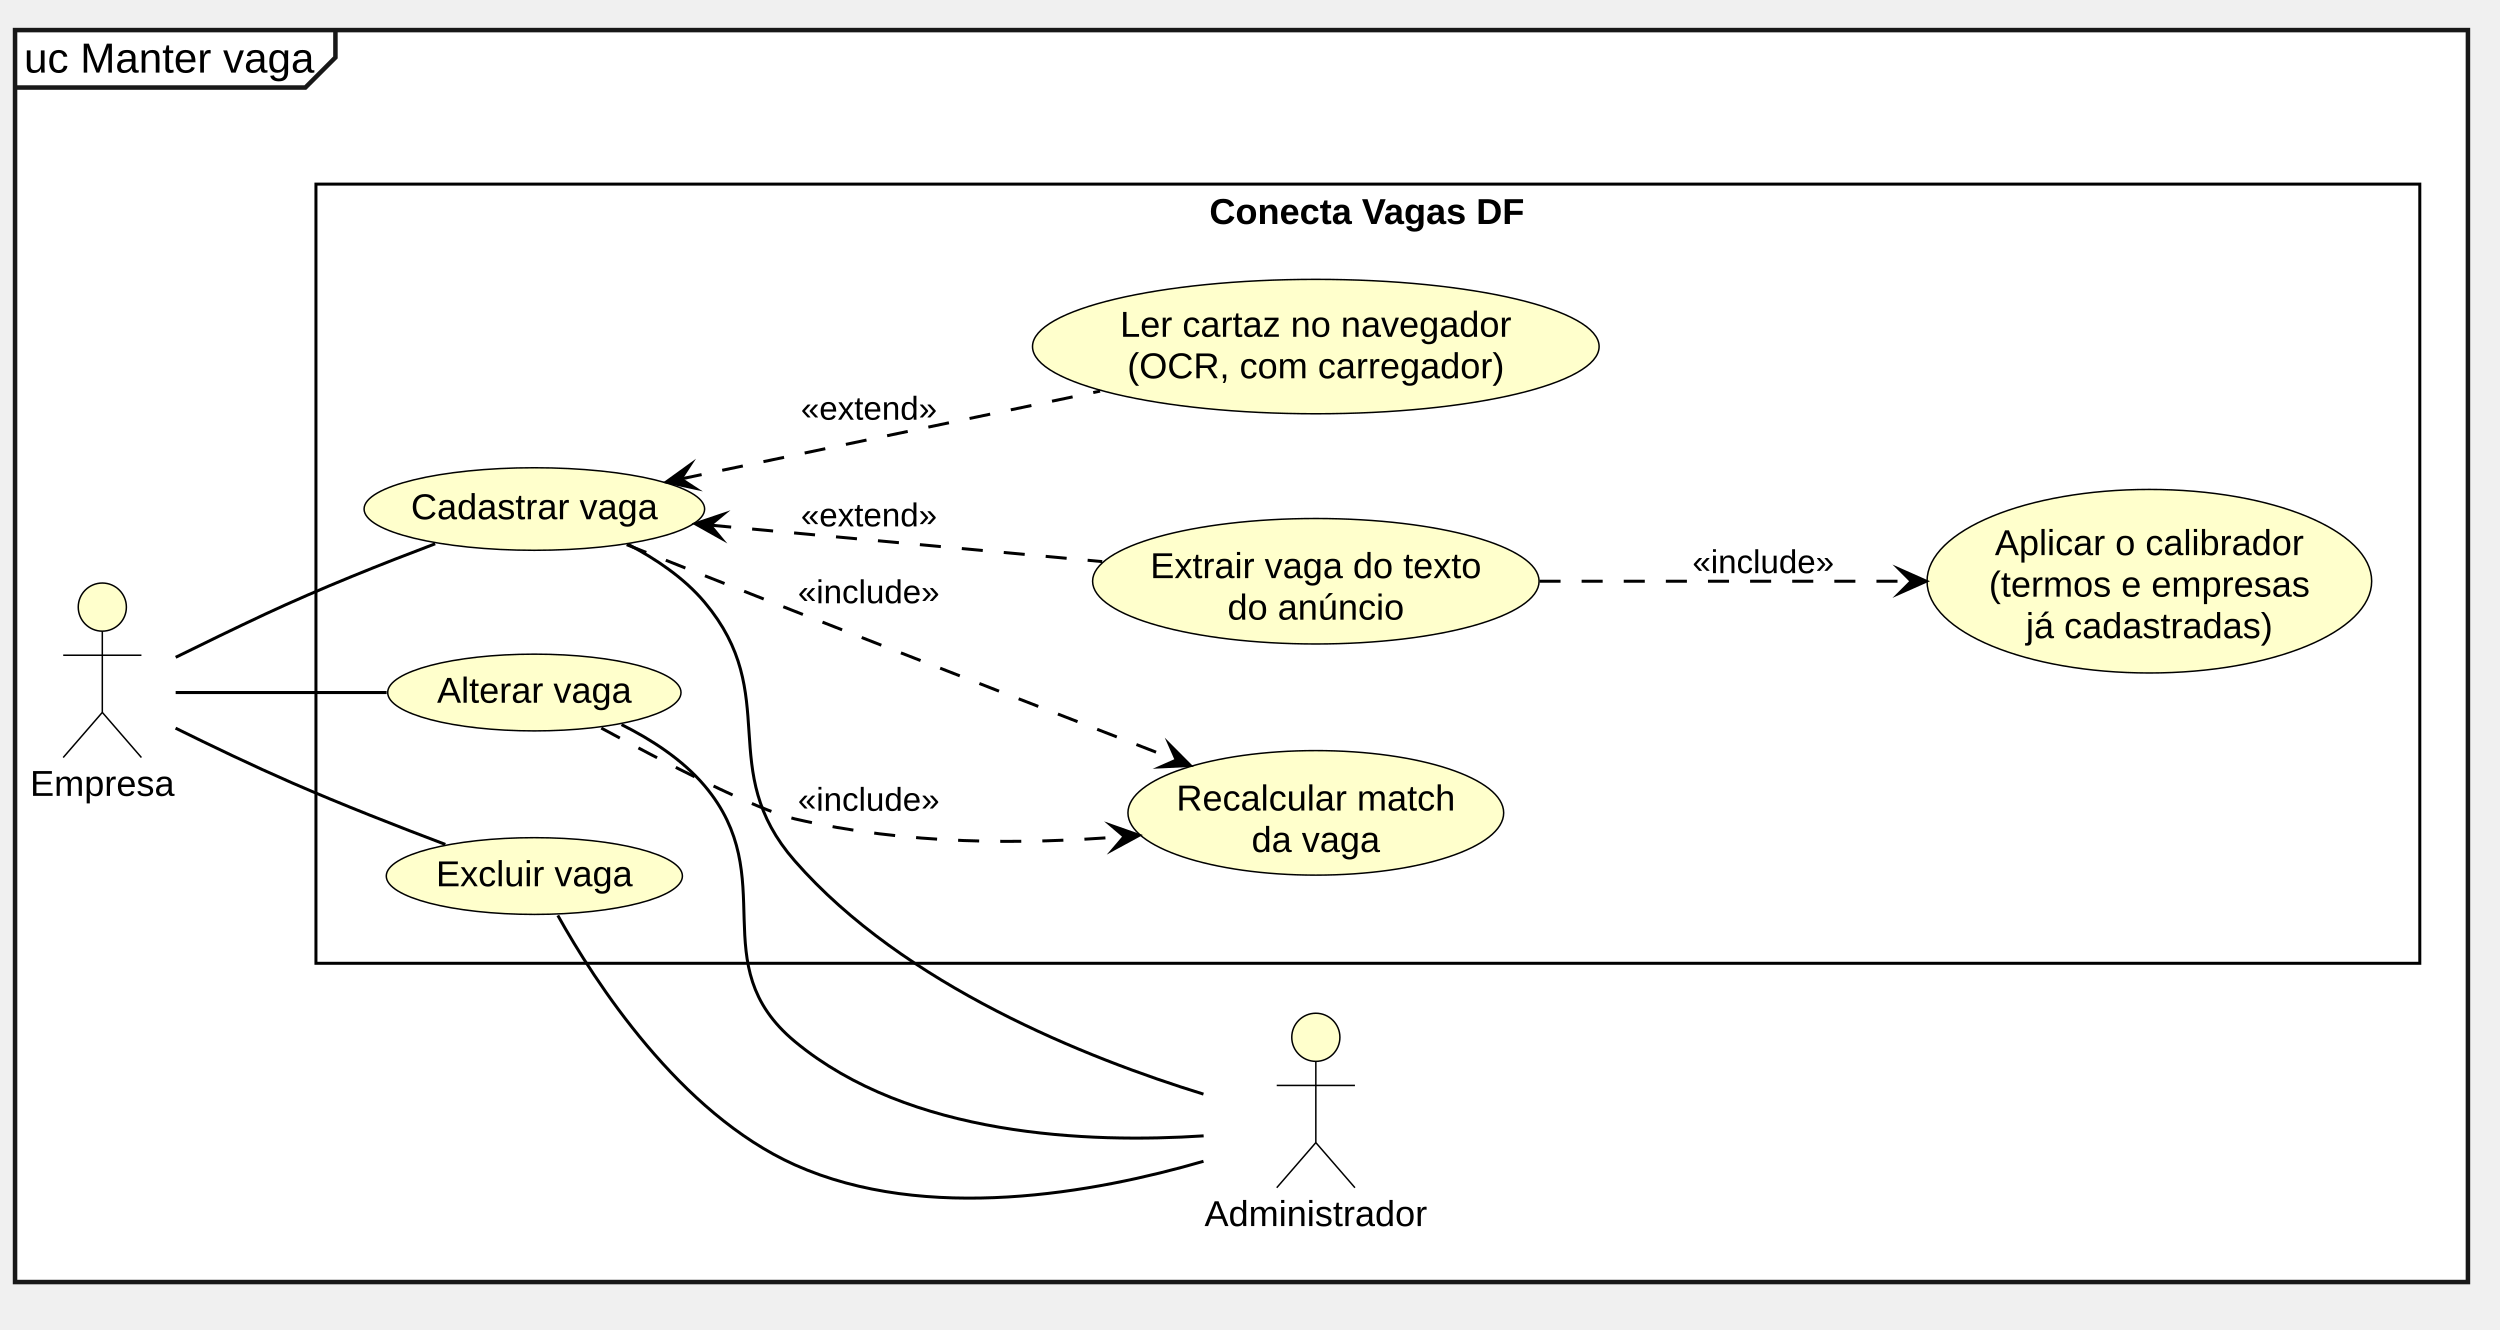
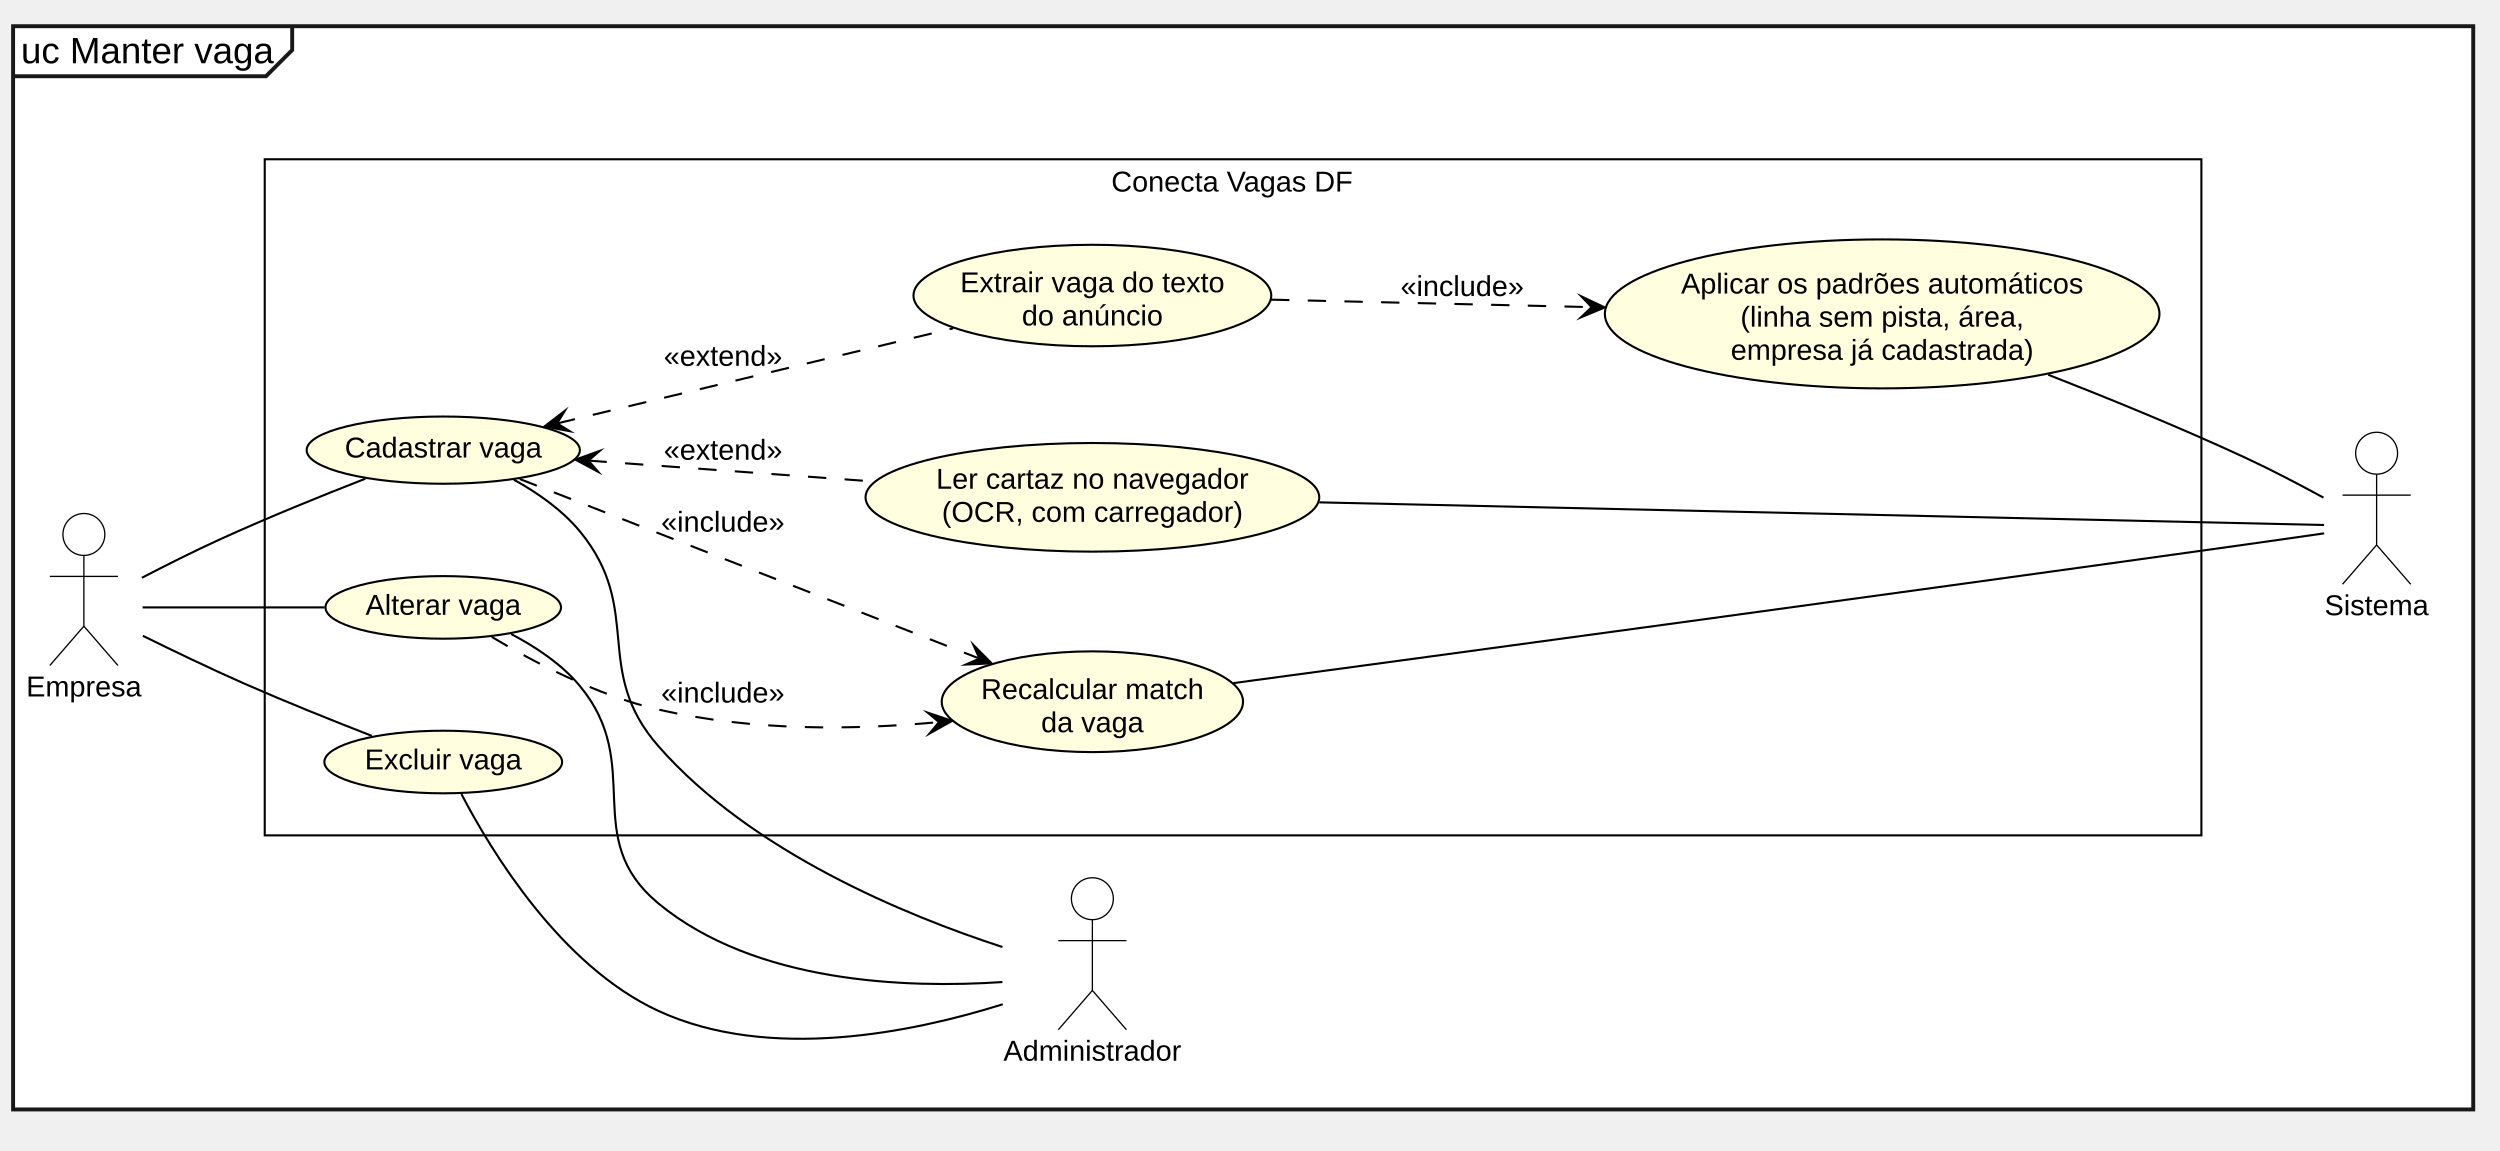
- <svg xmlns="http://www.w3.org/2000/svg" version="1.1" data-diagram-type="DESCRIPTION" style="width:831px;height:442px;background:#FFFFFF;" width="831px" height="442px" viewBox="0 0 831 442" zoomAndPan="magnify" preserveAspectRatio="none" contentStyleType="text/css">
+ <svg xmlns="http://www.w3.org/2000/svg" version="1.1" data-diagram-type="DESCRIPTION" style="width:954px;height:439px;background:#FFFFFF;" width="954px" height="439px" viewBox="0 0 954 439" zoomAndPan="magnify" preserveAspectRatio="none" contentStyleType="text/css">
  <defs />
  <g font-family="sans-serif" lengthAdjust="spacing">
-     <rect x="5" y="10" width="815.34" height="416.153" fill="#FFF" style="stroke:#181818;stroke-width:1.5;" />
+     <rect x="5" y="10" width="938.785" height="413.365" fill="#FFF" style="stroke:#181818;stroke-width:1.5;" />
    <path d="M111.496,10 L111.496,19.099 L101.496,29.099 L5,29.099" style="stroke:#181818;stroke-width:1.5;" fill="none" />
    <text x="8" y="24.132" fill="#000" font-size="14" textLength="96.496" font-family="Arial">uc Manter vaga</text>
    <g class="cluster" data-qualified-name="Conecta Vagas DF" id="ent0002" data-source-line="5">
-       <rect x="105.02" y="61.199" width="699.32" height="259" fill="#FFF" style="stroke:#000;stroke-width:1;" />
-       <text x="401.998" y="74.454" fill="#000" font-size="12" textLength="105.363" font-weight="700" font-family="Arial">Conecta Vagas DF</text>
+       <rect x="101.02" y="60.779" width="739.03" height="258" fill="#FFF" style="stroke:#000;stroke-width:0.8;" />
+       <text x="424.067" y="73.097" fill="#000" font-size="11" textLength="92.936" font-family="Arial">Conecta Vagas DF</text>
    </g>
    <g class="entity" data-qualified-name="Conecta Vagas DF.CV" id="ent0003" data-source-line="6">
-       <ellipse cx="177.619" cy="169.198" rx="56.599" ry="13.72" fill="#FFC" style="stroke:#000;stroke-width:0.5;" />
-       <text x="136.597" y="172.598" fill="#000" font-size="12" textLength="82.043" font-family="Arial">Cadastrar vaga</text>
+       <ellipse cx="169.152" cy="171.775" rx="52.132" ry="12.826" fill="#FFFFE0" style="stroke:#000;stroke-width:0.8;" />
+       <text x="131.549" y="174.6" fill="#000" font-size="11" textLength="75.206" font-family="Arial">Cadastrar vaga</text>
    </g>
    <g class="entity" data-qualified-name="Conecta Vagas DF.XT" id="ent0004" data-source-line="7">
-       <ellipse cx="437.384" cy="193.204" rx="74.204" ry="20.855" fill="#FFC" style="stroke:#000;stroke-width:0.5;" />
-       <text x="382.355" y="192.171" fill="#000" font-size="12" textLength="110.057" font-family="Arial">Extrair vaga do texto</text>
-       <text x="408.025" y="205.97" fill="#000" font-size="12" textLength="58.717" font-family="Arial">do anúncio</text>
+       <ellipse cx="416.85" cy="112.776" rx="68.27" ry="19.367" fill="#FFFFE0" style="stroke:#000;stroke-width:0.8;" />
+       <text x="366.408" y="111.538" fill="#000" font-size="11" textLength="100.885" font-family="Arial">Extrair vaga do texto</text>
+       <text x="389.938" y="124.187" fill="#000" font-size="11" textLength="53.824" font-family="Arial">do anúncio</text>
    </g>
    <g class="entity" data-qualified-name="Conecta Vagas DF.LC" id="ent0005" data-source-line="8">
-       <ellipse cx="437.377" cy="115.2" rx="94.167" ry="22.341" fill="#FFC" style="stroke:#000;stroke-width:0.5;" />
-       <text x="372.335" y="111.946" fill="#000" font-size="12" textLength="130.084" font-family="Arial">Ler cartaz no navegador</text>
-       <text x="374.697" y="125.745" fill="#000" font-size="12" textLength="125.361" font-family="Arial">(OCR, com carregador)</text>
+       <ellipse cx="416.85" cy="189.778" rx="86.57" ry="20.73" fill="#FFFFE0" style="stroke:#000;stroke-width:0.8;" />
+       <text x="357.228" y="186.504" fill="#000" font-size="11" textLength="119.244" font-family="Arial">Ler cartaz no navegador</text>
+       <text x="359.393" y="199.153" fill="#000" font-size="11" textLength="114.915" font-family="Arial">(OCR, com carregador)</text>
    </g>
    <g class="entity" data-qualified-name="Conecta Vagas DF.AV" id="ent0006" data-source-line="9">
-       <ellipse cx="177.619" cy="230.196" rx="48.749" ry="12.757" fill="#FFC" style="stroke:#000;stroke-width:0.5;" />
-       <text x="145.27" y="233.595" fill="#000" font-size="12" textLength="64.699" font-family="Arial">Alterar vaga</text>
+       <ellipse cx="169.147" cy="231.783" rx="44.937" ry="11.944" fill="#FFFFE0" style="stroke:#000;stroke-width:0.8;" />
+       <text x="139.493" y="234.607" fill="#000" font-size="11" textLength="59.308" font-family="Arial">Alterar vaga</text>
    </g>
    <g class="entity" data-qualified-name="Conecta Vagas DF.EV" id="ent0007" data-source-line="10">
-       <ellipse cx="177.617" cy="291.196" rx="49.217" ry="12.757" fill="#FFC" style="stroke:#000;stroke-width:0.5;" />
-       <text x="144.937" y="294.595" fill="#000" font-size="12" textLength="65.361" font-family="Arial">Excluir vaga</text>
+       <ellipse cx="169.146" cy="290.783" rx="45.366" ry="11.944" fill="#FFFFE0" style="stroke:#000;stroke-width:0.8;" />
+       <text x="139.189" y="293.607" fill="#000" font-size="11" textLength="59.915" font-family="Arial">Excluir vaga</text>
    </g>
    <g class="entity" data-qualified-name="Conecta Vagas DF.RM" id="ent0008" data-source-line="11">
-       <ellipse cx="437.376" cy="270.196" rx="62.446" ry="20.697" fill="#FFC" style="stroke:#000;stroke-width:0.5;" />
-       <text x="391.026" y="269.414" fill="#000" font-size="12" textLength="92.701" font-family="Arial">Recalcular match</text>
-       <text x="416.025" y="283.213" fill="#000" font-size="12" textLength="42.703" font-family="Arial">da vaga</text>
+       <ellipse cx="416.852" cy="267.781" rx="57.492" ry="19.223" fill="#FFFFE0" style="stroke:#000;stroke-width:0.8;" />
+       <text x="374.364" y="266.772" fill="#000" font-size="11" textLength="84.976" font-family="Arial">Recalcular match</text>
+       <text x="397.28" y="279.421" fill="#000" font-size="11" textLength="39.145" font-family="Arial">da vaga</text>
    </g>
    <g class="entity" data-qualified-name="Conecta Vagas DF.CB" id="ent0009" data-source-line="12">
-       <ellipse cx="714.447" cy="193.195" rx="73.897" ry="30.506" fill="#FFC" style="stroke:#000;stroke-width:0.5;" />
-       <text x="663.09" y="184.531" fill="#000" font-size="12" textLength="102.715" font-family="Arial">Aplicar o calibrador</text>
-       <text x="661.097" y="198.33" fill="#000" font-size="12" textLength="106.699" font-family="Arial">(termos e empresas</text>
-       <text x="673.425" y="212.129" fill="#000" font-size="12" textLength="82.043" font-family="Arial">já cadastradas)</text>
+       <ellipse cx="718.233" cy="119.78" rx="105.813" ry="28.422" fill="#FFFFE0" style="stroke:#000;stroke-width:0.8;" />
+       <text x="641.498" y="112.01" fill="#000" font-size="11" textLength="153.468" font-family="Arial">Aplicar os padrões automáticos</text>
+       <text x="664.124" y="124.659" fill="#000" font-size="11" textLength="108.217" font-family="Arial">(linha sem pista, área,</text>
+       <text x="660.453" y="137.308" fill="#000" font-size="11" textLength="115.559" font-family="Arial">empresa já cadastrada)</text>
    </g>
    <g class="entity" data-qualified-name="E" id="ent0001" data-source-line="4">
-       <ellipse cx="34.009" cy="201.799" rx="8" ry="8" fill="#FFC" style="stroke:#000;stroke-width:0.5;" />
-       <path d="M34.009,209.799 L34.009,236.799 M21.009,217.799 L47.009,217.799 M34.009,236.799 L21.009,251.799 M34.009,236.799 L47.009,251.799" style="stroke:#000;stroke-width:0.5;" fill="none" />
-       <text x="10" y="264.554" fill="#000" font-size="12" textLength="48.018" font-family="Arial">Empresa</text>
+       <ellipse cx="32.008" cy="203.949" rx="8" ry="8" fill="#FFF" style="stroke:#000;stroke-width:0.5;" />
+       <path d="M32.008,211.949 L32.008,238.949 M19.008,219.949 L45.008,219.949 M32.008,238.949 L19.008,253.949 M32.008,238.949 L45.008,253.949" style="stroke:#000;stroke-width:0.5;" fill="none" />
+       <text x="10" y="265.767" fill="#000" font-size="11" textLength="44.016" font-family="Arial">Empresa</text>
    </g>
    <g class="entity" data-qualified-name="A" id="ent0010" data-source-line="14">
-       <ellipse cx="437.384" cy="344.799" rx="8" ry="8" fill="#FFC" style="stroke:#000;stroke-width:0.5;" />
-       <path d="M437.384,352.799 L437.384,379.799 M424.384,360.799 L450.384,360.799 M437.384,379.799 L424.384,394.799 M437.384,379.799 L450.384,394.799" style="stroke:#000;stroke-width:0.5;" fill="none" />
-       <text x="400.37" y="407.554" fill="#000" font-size="12" textLength="74.027" font-family="Arial">Administrador</text>
+       <ellipse cx="416.849" cy="342.949" rx="8" ry="8" fill="#FFF" style="stroke:#000;stroke-width:0.5;" />
+       <path d="M416.849,350.949 L416.849,377.949 M403.849,358.949 L429.849,358.949 M416.849,377.949 L403.849,392.949 M416.849,377.949 L429.849,392.949" style="stroke:#000;stroke-width:0.5;" fill="none" />
+       <text x="382.92" y="404.767" fill="#000" font-size="11" textLength="67.858" font-family="Arial">Administrador</text>
+     </g>
+     <g class="entity" data-qualified-name="SI" id="ent0022" data-source-line="26">
+       <ellipse cx="906.918" cy="172.949" rx="8" ry="8" fill="#FFF" style="stroke:#000;stroke-width:0.5;" />
+       <path d="M906.918,180.949 L906.918,207.949 M893.918,188.949 L919.918,188.949 M906.918,207.949 L893.918,222.949 M906.918,207.949 L919.918,222.949" style="stroke:#000;stroke-width:0.5;" fill="none" />
+       <text x="887.05" y="234.767" fill="#000" font-size="11" textLength="39.735" font-family="Arial">Sistema</text>
    </g>
    <g class="link" data-entity-1="ent0001" data-entity-2="ent0003" id="lnk11" data-source-line="15" data-link-type="association">
-       <path d="M58.4,218.489 C67.6,213.949 78.27,208.759 88.02,204.199 C106.45,195.589 127.62,187.169 144.65,180.749" style="stroke:#000;stroke-width:1;" fill="none" id="E-CV" />
+       <path d="M54.15,220.479 C63.25,215.749 74.07,210.309 84.02,205.779 C102.22,197.479 123.07,189.039 139.46,182.649" style="stroke:#000;stroke-width:0.8;" fill="none" id="E-CV" />
    </g>
    <g class="link" data-entity-1="ent0001" data-entity-2="ent0006" id="lnk12" data-source-line="16" data-link-type="association">
-       <path d="M58.39,230.199 C77.4,230.199 104.85,230.199 128.52,230.199" style="stroke:#000;stroke-width:1;" fill="none" id="E-AV" />
+       <path d="M54.42,231.779 C73.03,231.779 100.58,231.779 123.9,231.779" style="stroke:#000;stroke-width:0.8;" fill="none" id="E-AV" />
    </g>
    <g class="link" data-entity-1="ent0001" data-entity-2="ent0007" id="lnk13" data-source-line="17" data-link-type="association">
-       <path d="M58.36,242.039 C69.9,247.749 84.08,254.559 97.02,260.199 C113.74,267.489 132.77,274.929 148.03,280.689" style="stroke:#000;stroke-width:1;" fill="none" id="E-EV" />
+       <path d="M54.5,242.619 C65.86,248.229 80.1,255.079 93.02,260.779 C109.08,267.849 127.37,275.169 141.88,280.809" style="stroke:#000;stroke-width:0.8;" fill="none" id="E-EV" />
    </g>
    <g class="link" data-entity-1="ent0003" data-entity-2="ent0010" id="lnk14" data-source-line="18" data-link-type="association">
-       <path d="M208.91,181.019 C218.06,185.819 227.46,192.159 234.21,200.199 C260.26,231.189 237.54,255.749 264.21,286.199 C300.51,327.639 361.25,351.749 400.03,363.689" style="stroke:#000;stroke-width:1;" fill="none" id="CV-A" />
+       <path d="M196.09,183.049 C205.07,188.009 214.55,194.599 221.28,202.779 C245.93,232.749 225.69,255.599 251.28,284.779 C286.67,325.129 345.64,349.369 382.55,361.389" style="stroke:#000;stroke-width:0.8;" fill="none" id="CV-A" />
    </g>
    <g class="link" data-entity-1="ent0006" data-entity-2="ent0010" id="lnk15" data-source-line="19" data-link-type="association">
-       <path d="M206.59,240.859 C216.44,245.779 226.88,252.499 234.21,261.199 C260.05,291.819 233.41,320.589 264.21,346.199 C302.26,377.819 361.93,380.069 400.09,377.559" style="stroke:#000;stroke-width:1;" fill="none" id="AV-A" />
+       <path d="M195.06,241.959 C204.34,246.799 214.31,253.389 221.28,261.779 C246.35,291.939 221.04,319.799 251.28,344.779 C288.19,375.259 346.16,377.199 382.53,374.749" style="stroke:#000;stroke-width:0.8;" fill="none" id="AV-A" />
    </g>
    <g class="link" data-entity-1="ent0007" data-entity-2="ent0010" id="lnk16" data-source-line="20" data-link-type="association">
-       <path d="M185.42,304.289 C197.7,326.309 225.91,370.029 264.21,387.199 C307.86,406.759 363.96,396.509 400.04,386.009" style="stroke:#000;stroke-width:1;" fill="none" id="EV-A" />
+       <path d="M176.08,303.019 C187.29,324.549 213.86,368.519 251.28,385.779 C293.49,405.229 348.18,394.059 382.65,383.229" style="stroke:#000;stroke-width:0.8;" fill="none" id="EV-A" />
    </g>
    <g class="link" data-entity-1="ent0003" data-entity-2="ent0004" id="lnk17" data-source-line="21" data-link-type="dependency">
-       <path d="M236.068,174.552 C275.078,178.182 323.72,182.709 366.38,186.679" style="stroke:#000;stroke-width:1;stroke-dasharray:7,7;" fill="none" id="CV-backto-XT" />
-       <polygon points="231.09,174.089,239.681,178.905,236.068,174.552,240.422,170.94,231.09,174.089" fill="#000" style="stroke:#000;stroke-width:1;stroke-linejoin:miter;stroke-miterlimit:10;" />
-       <text x="266.21" y="174.967" fill="#000" font-size="11" textLength="45.262" font-family="Arial">«extend»</text>
+       <path d="M212.592,161.581 C254.272,151.571 316.91,136.529 363.69,125.299" style="stroke:#000;stroke-width:0.8;stroke-dasharray:7,7;" fill="none" id="CV-backto-XT" />
+       <polygon points="207.73,162.749,217.415,164.536,212.592,161.581,215.547,156.758,207.73,162.749" fill="#000" style="stroke:#000;stroke-width:0.8;stroke-linejoin:miter;stroke-miterlimit:10;" />
+       <text x="253.28" y="139.597" fill="#000" font-size="11" textLength="45.262" font-family="Arial">«extend»</text>
    </g>
    <g class="link" data-entity-1="ent0003" data-entity-2="ent0005" id="lnk18" data-source-line="22" data-link-type="dependency">
-       <path d="M226.364,159.194 C265.594,150.984 319.49,139.689 365.67,130.009" style="stroke:#000;stroke-width:1;stroke-dasharray:7,7;" fill="none" id="CV-backto-LC" />
-       <polygon points="221.47,160.219,231.099,162.29,226.364,159.194,229.46,154.46,221.47,160.219" fill="#000" style="stroke:#000;stroke-width:1;stroke-linejoin:miter;stroke-miterlimit:10;" />
-       <text x="266.21" y="139.517" fill="#000" font-size="11" textLength="45.262" font-family="Arial">«extend»</text>
+       <path d="M224.557,175.764 C257.217,178.154 295.81,180.979 333.61,183.749" style="stroke:#000;stroke-width:0.8;stroke-dasharray:7,7;" fill="none" id="CV-backto-LC" />
+       <polygon points="219.57,175.399,228.254,180.045,224.557,175.764,228.838,172.066,219.57,175.399" fill="#000" style="stroke:#000;stroke-width:0.8;stroke-linejoin:miter;stroke-miterlimit:10;" />
+       <text x="253.28" y="175.427" fill="#000" font-size="11" textLength="45.262" font-family="Arial">«extend»</text>
    </g>
    <g class="link" data-entity-1="ent0003" data-entity-2="ent0008" id="lnk19" data-source-line="23" data-link-type="dependency">
-       <path d="M208.31,181.049 C224.77,187.609 245.61,195.889 264.21,203.199 C309.14,220.859 356.088,239.101 390.988,252.631" style="stroke:#000;stroke-width:1;stroke-dasharray:7,7;" fill="none" id="CV-to-RM" />
-       <polygon points="395.65,254.439,388.704,247.456,390.988,252.631,385.813,254.915,395.65,254.439" fill="#000" style="stroke:#000;stroke-width:1;stroke-linejoin:miter;stroke-miterlimit:10;" />
-       <text x="265.21" y="200.517" fill="#000" font-size="11" textLength="47.094" font-family="Arial">«include»</text>
+       <path d="M198.33,182.789 C242.7,200.119 324.223,231.969 373.743,251.319" style="stroke:#000;stroke-width:0.8;stroke-dasharray:7,7;" fill="none" id="CV-to-RM" />
+       <polygon points="378.4,253.139,371.473,246.137,373.743,251.319,368.561,253.589,378.4,253.139" fill="#000" style="stroke:#000;stroke-width:0.8;stroke-linejoin:miter;stroke-miterlimit:10;" />
+       <text x="252.28" y="202.887" fill="#000" font-size="11" textLength="47.094" font-family="Arial">«include»</text>
    </g>
    <g class="link" data-entity-1="ent0006" data-entity-2="ent0008" id="lnk20" data-source-line="24" data-link-type="dependency">
-       <path d="M199.87,242.009 C220.72,253.349 251.23,269.189 264.21,272.199 C301.63,280.889 339.876,280.745 373.666,278.055" style="stroke:#000;stroke-width:1;stroke-dasharray:7,7;" fill="none" id="AV-to-RM" />
-       <polygon points="378.65,277.659,369.361,274.385,373.666,278.055,369.996,282.36,378.65,277.659" fill="#000" style="stroke:#000;stroke-width:1;stroke-linejoin:miter;stroke-miterlimit:10;" />
-       <text x="265.21" y="269.517" fill="#000" font-size="11" textLength="47.094" font-family="Arial">«include»</text>
+       <path d="M187.66,243.059 C203.54,252.569 227.97,265.459 251.28,270.779 C288.06,279.159 325.681,278.556 358.331,275.556" style="stroke:#000;stroke-width:0.8;stroke-dasharray:7,7;" fill="none" id="AV-to-RM" />
+       <polygon points="363.31,275.099,353.982,271.939,358.331,275.556,354.714,279.905,363.31,275.099" fill="#000" style="stroke:#000;stroke-width:0.8;stroke-linejoin:miter;stroke-miterlimit:10;" />
+       <text x="252.28" y="268.097" fill="#000" font-size="11" textLength="47.094" font-family="Arial">«include»</text>
    </g>
    <g class="link" data-entity-1="ent0004" data-entity-2="ent0009" id="lnk21" data-source-line="25" data-link-type="dependency">
-       <path d="M511.73,193.199 C551.52,193.199 595.54,193.199 635.3,193.199" style="stroke:#000;stroke-width:1;stroke-dasharray:7,7;" fill="none" id="XT-to-CB" />
-       <polygon points="640.3,193.199,631.3,189.199,635.3,193.199,631.3,197.199,640.3,193.199" fill="#000" style="stroke:#000;stroke-width:1;stroke-linejoin:miter;stroke-miterlimit:10;" />
-       <text x="562.55" y="190.517" fill="#000" font-size="11" textLength="47.094" font-family="Arial">«include»</text>
+       <path d="M485.04,114.349 C522.53,115.219 565.081,116.212 607.361,117.202" style="stroke:#000;stroke-width:0.8;stroke-dasharray:7,7;" fill="none" id="XT-to-CB" />
+       <polygon points="612.36,117.319,603.456,113.109,607.361,117.202,603.269,121.107,612.36,117.319" fill="#000" style="stroke:#000;stroke-width:0.8;stroke-linejoin:miter;stroke-miterlimit:10;" />
+       <text x="534.42" y="112.967" fill="#000" font-size="11" textLength="47.094" font-family="Arial">«include»</text>
+     </g>
+     <g class="link" data-entity-1="ent0005" data-entity-2="ent0022" id="lnk23" data-source-line="27" data-link-type="association">
+       <path d="M503.42,191.699 C620.71,194.349 824.02,198.929 886.86,200.349" style="stroke:#000;stroke-width:0.8;" fill="none" id="LC-SI" />
+     </g>
+     <g class="link" data-entity-1="ent0009" data-entity-2="ent0022" id="lnk24" data-source-line="28" data-link-type="association">
+       <path d="M781.59,142.999 C805.44,152.309 832.74,163.499 857.05,174.779 C866.98,179.389 877.76,185.049 886.66,189.909" style="stroke:#000;stroke-width:0.8;" fill="none" id="CB-SI" />
+     </g>
+     <g class="link" data-entity-1="ent0008" data-entity-2="ent0022" id="lnk25" data-source-line="29" data-link-type="association">
+       <path d="M470.6,260.679 C553.07,249.569 717.57,227.289 857.05,207.779 C866.89,206.399 877.85,204.829 886.89,203.529" style="stroke:#000;stroke-width:0.8;" fill="none" id="RM-SI" />
    </g>
  </g>
</svg>
